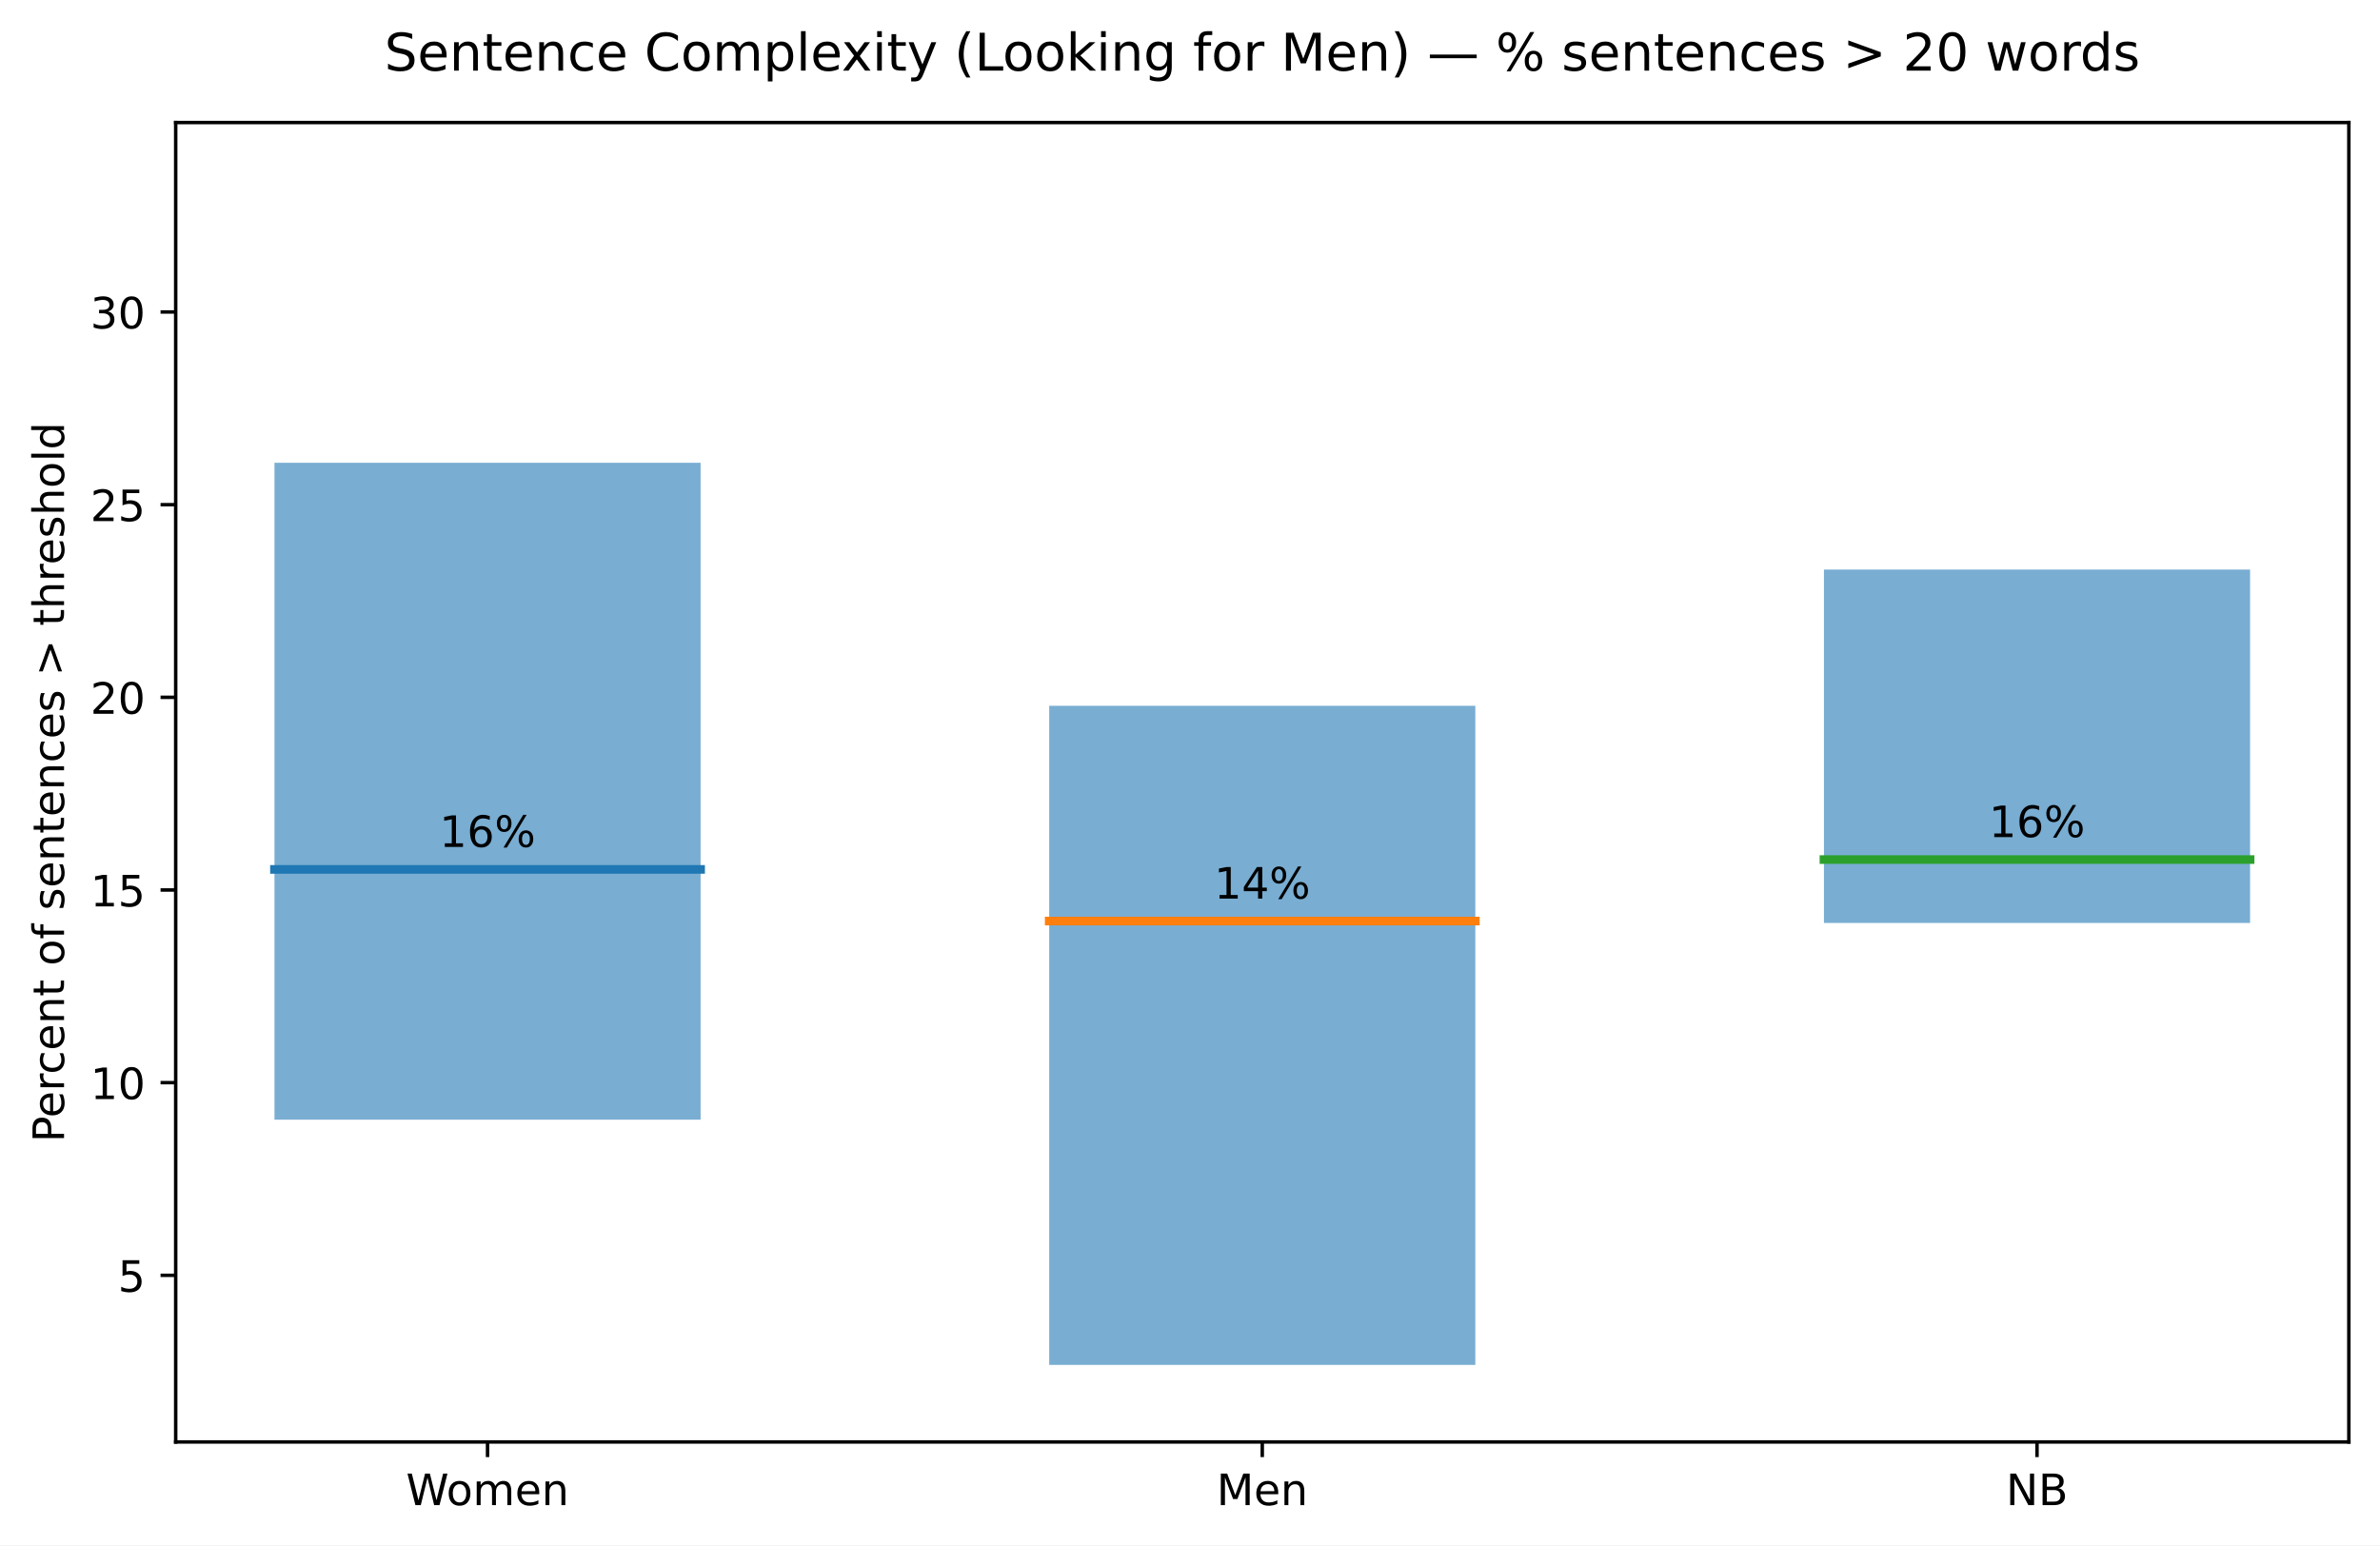
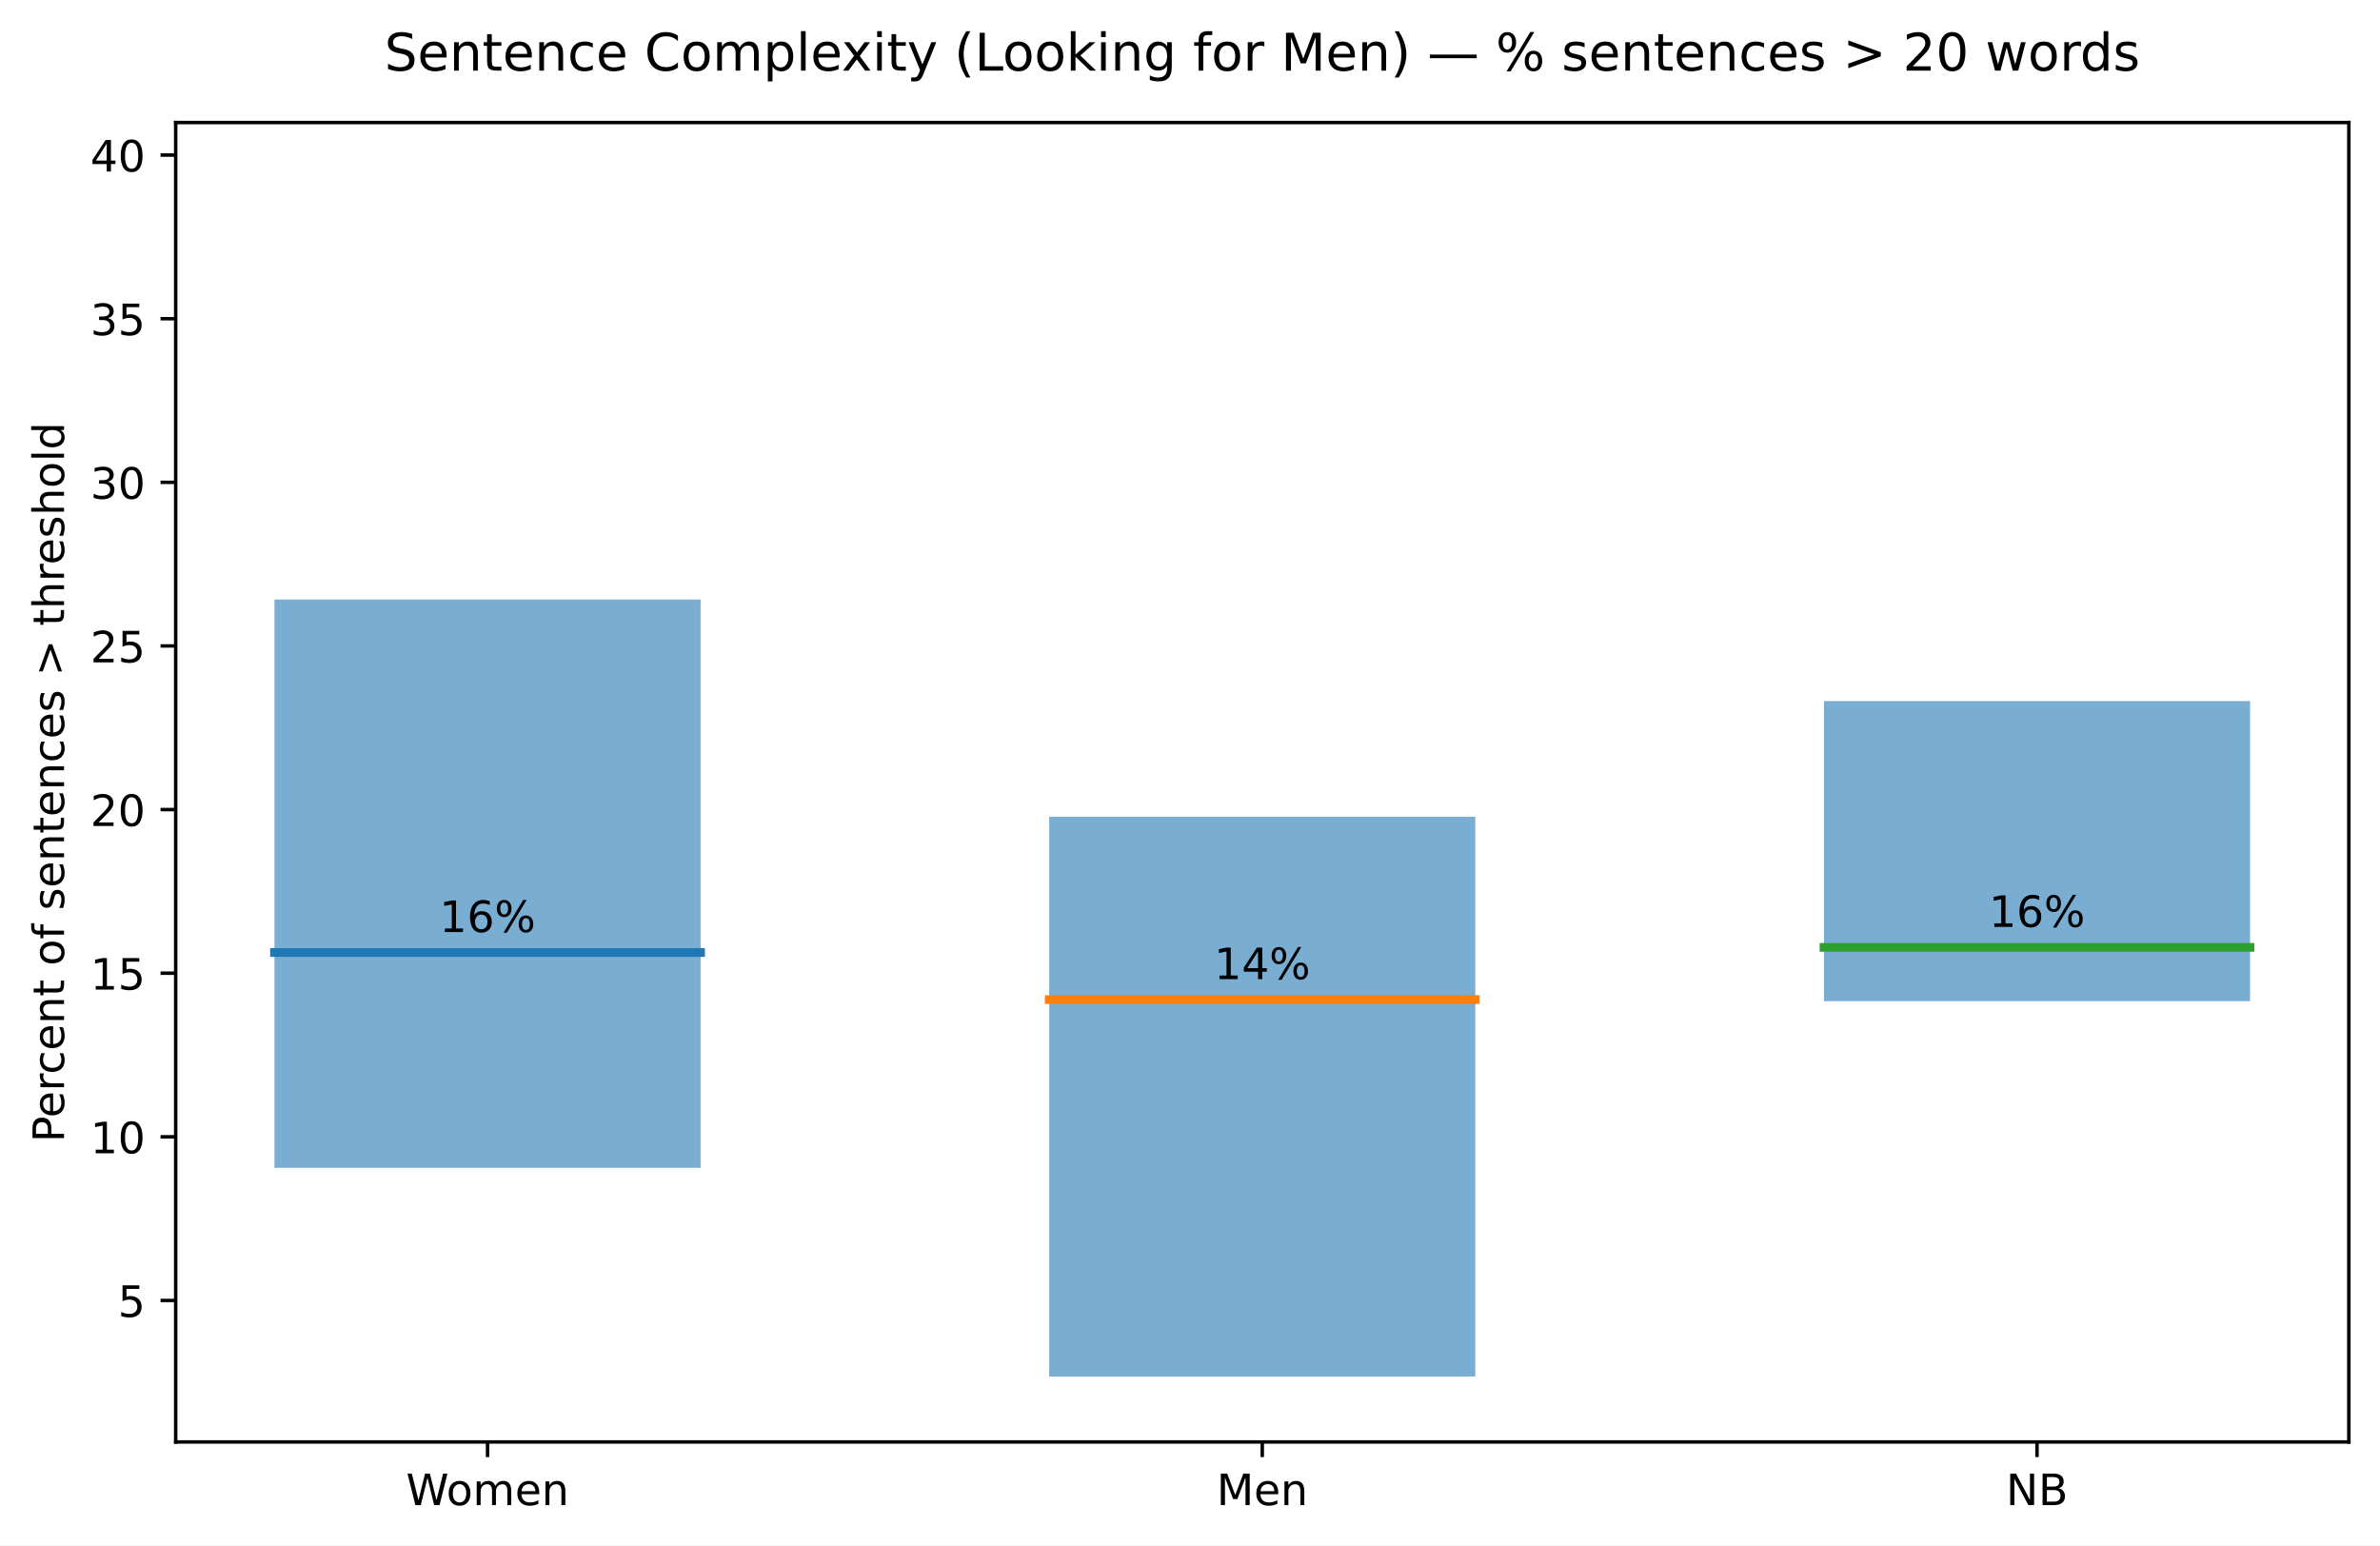
<svg xmlns="http://www.w3.org/2000/svg" xmlns:xlink="http://www.w3.org/1999/xlink" width="550.003pt" height="357.116pt" viewBox="0 0 550.003 357.116" version="1.1">
  <defs>
    <style type="text/css">*{stroke-linejoin: round; stroke-linecap: butt}</style>
  </defs>
  <g id="figure_1">
    <g id="patch_1">
      <path d="M 0 357.116  L 550.003 357.116  L 550.003 0  L 0 0  z " style="fill: #ffffff" />
    </g>
    <g id="axes_1">
      <g id="patch_2">
        <path d="M 40.603 333.238  L 542.803 333.238  L 542.803 28.318  L 40.603 28.318  z " style="fill: #ffffff" />
      </g>
      <g id="patch_3">
-         <path d="M 63.43 258.756  L 161.901 258.756  L 161.901 106.948  L 63.43 106.948  z " clip-path="url(#pd858575851)" style="fill: #1f77b4; opacity: 0.6" />
+         <path d="M 63.43 269.887  L 161.901 269.887  L 161.901 138.543  L 63.43 138.543  z " clip-path="url(#p677e2ce27d)" style="fill: #1f77b4; opacity: 0.6" />
      </g>
      <g id="patch_4">
-         <path d="M 242.468 315.428  L 340.938 315.428  L 340.938 163.11  L 242.468 163.11  z " clip-path="url(#pd858575851)" style="fill: #1f77b4; opacity: 0.6" />
+         <path d="M 242.468 318.113  L 340.938 318.113  L 340.938 188.756  L 242.468 188.756  z " clip-path="url(#p677e2ce27d)" style="fill: #1f77b4; opacity: 0.6" />
      </g>
      <g id="patch_5">
-         <path d="M 421.505 213.294  L 519.976 213.294  L 519.976 131.629  L 421.505 131.629  z " clip-path="url(#pd858575851)" style="fill: #1f77b4; opacity: 0.6" />
+         <path d="M 421.505 231.375  L 519.976 231.375  L 519.976 162.021  L 421.505 162.021  z " clip-path="url(#p677e2ce27d)" style="fill: #1f77b4; opacity: 0.6" />
      </g>
      <g id="matplotlib.axis_1">
        <g id="xtick_1">
          <g id="line2d_1">
            <defs>
-               <path id="mea1f7daa6a" d="M 0 0  L 0 3.5  " style="stroke: #000000; stroke-width: 0.8" />
+               <path id="m01db088c21" d="M 0 0  L 0 3.5  " style="stroke: #000000; stroke-width: 0.8" />
            </defs>
            <g>
-               <use xlink:href="#mea1f7daa6a" x="112.666" y="333.238" style="stroke: #000000; stroke-width: 0.8" />
+               <use xlink:href="#m01db088c21" x="112.666" y="333.238" style="stroke: #000000; stroke-width: 0.8" />
            </g>
          </g>
          <g id="text_1">
            <g transform="translate(93.84069 347.8366) scale(0.1 -0.1)">
              <defs>
                <path id="DejaVuSans-57" d="M 213 4666  L 850 4666  L 1831 722  L 2809 4666  L 3519 4666  L 4500 722  L 5478 4666  L 6119 4666  L 4947 0  L 4153 0  L 3169 4050  L 2175 0  L 1381 0  L 213 4666  z " transform="scale(0.015625)" />
                <path id="DejaVuSans-6f" d="M 1959 3097  Q 1497 3097 1228 2736  Q 959 2375 959 1747  Q 959 1119 1226 758  Q 1494 397 1959 397  Q 2419 397 2687 759  Q 2956 1122 2956 1747  Q 2956 2369 2687 2733  Q 2419 3097 1959 3097  z M 1959 3584  Q 2709 3584 3137 3096  Q 3566 2609 3566 1747  Q 3566 888 3137 398  Q 2709 -91 1959 -91  Q 1206 -91 779 398  Q 353 888 353 1747  Q 353 2609 779 3096  Q 1206 3584 1959 3584  z " transform="scale(0.015625)" />
                <path id="DejaVuSans-6d" d="M 3328 2828  Q 3544 3216 3844 3400  Q 4144 3584 4550 3584  Q 5097 3584 5394 3201  Q 5691 2819 5691 2113  L 5691 0  L 5113 0  L 5113 2094  Q 5113 2597 4934 2840  Q 4756 3084 4391 3084  Q 3944 3084 3684 2787  Q 3425 2491 3425 1978  L 3425 0  L 2847 0  L 2847 2094  Q 2847 2600 2669 2842  Q 2491 3084 2119 3084  Q 1678 3084 1418 2786  Q 1159 2488 1159 1978  L 1159 0  L 581 0  L 581 3500  L 1159 3500  L 1159 2956  Q 1356 3278 1631 3431  Q 1906 3584 2284 3584  Q 2666 3584 2933 3390  Q 3200 3197 3328 2828  z " transform="scale(0.015625)" />
                <path id="DejaVuSans-65" d="M 3597 1894  L 3597 1613  L 953 1613  Q 991 1019 1311 708  Q 1631 397 2203 397  Q 2534 397 2845 478  Q 3156 559 3463 722  L 3463 178  Q 3153 47 2828 -22  Q 2503 -91 2169 -91  Q 1331 -91 842 396  Q 353 884 353 1716  Q 353 2575 817 3079  Q 1281 3584 2069 3584  Q 2775 3584 3186 3129  Q 3597 2675 3597 1894  z M 3022 2063  Q 3016 2534 2758 2815  Q 2500 3097 2075 3097  Q 1594 3097 1305 2825  Q 1016 2553 972 2059  L 3022 2063  z " transform="scale(0.015625)" />
                <path id="DejaVuSans-6e" d="M 3513 2113  L 3513 0  L 2938 0  L 2938 2094  Q 2938 2591 2744 2837  Q 2550 3084 2163 3084  Q 1697 3084 1428 2787  Q 1159 2491 1159 1978  L 1159 0  L 581 0  L 581 3500  L 1159 3500  L 1159 2956  Q 1366 3272 1645 3428  Q 1925 3584 2291 3584  Q 2894 3584 3203 3211  Q 3513 2838 3513 2113  z " transform="scale(0.015625)" />
              </defs>
              <use xlink:href="#DejaVuSans-57" />
              <use xlink:href="#DejaVuSans-6f" transform="translate(93.00195 0)" />
              <use xlink:href="#DejaVuSans-6d" transform="translate(154.1836 0)" />
              <use xlink:href="#DejaVuSans-65" transform="translate(251.5957 0)" />
              <use xlink:href="#DejaVuSans-6e" transform="translate(313.1191 0)" />
            </g>
          </g>
        </g>
        <g id="xtick_2">
          <g id="line2d_2">
            <g>
-               <use xlink:href="#mea1f7daa6a" x="291.703" y="333.238" style="stroke: #000000; stroke-width: 0.8" />
+               <use xlink:href="#m01db088c21" x="291.703" y="333.238" style="stroke: #000000; stroke-width: 0.8" />
            </g>
          </g>
          <g id="text_2">
            <g transform="translate(281.1438 347.8366) scale(0.1 -0.1)">
              <defs>
                <path id="DejaVuSans-4d" d="M 628 4666  L 1569 4666  L 2759 1491  L 3956 4666  L 4897 4666  L 4897 0  L 4281 0  L 4281 4097  L 3078 897  L 2444 897  L 1241 4097  L 1241 0  L 628 0  L 628 4666  z " transform="scale(0.015625)" />
              </defs>
              <use xlink:href="#DejaVuSans-4d" />
              <use xlink:href="#DejaVuSans-65" transform="translate(86.2793 0)" />
              <use xlink:href="#DejaVuSans-6e" transform="translate(147.8027 0)" />
            </g>
          </g>
        </g>
        <g id="xtick_3">
          <g id="line2d_3">
            <g>
-               <use xlink:href="#mea1f7daa6a" x="470.741" y="333.238" style="stroke: #000000; stroke-width: 0.8" />
+               <use xlink:href="#m01db088c21" x="470.741" y="333.238" style="stroke: #000000; stroke-width: 0.8" />
            </g>
          </g>
          <g id="text_3">
            <g transform="translate(463.5695 347.8366) scale(0.1 -0.1)">
              <defs>
                <path id="DejaVuSans-4e" d="M 628 4666  L 1478 4666  L 3547 763  L 3547 4666  L 4159 4666  L 4159 0  L 3309 0  L 1241 3903  L 1241 0  L 628 0  L 628 4666  z " transform="scale(0.015625)" />
                <path id="DejaVuSans-42" d="M 1259 2228  L 1259 519  L 2272 519  Q 2781 519 3026 730  Q 3272 941 3272 1375  Q 3272 1813 3026 2020  Q 2781 2228 2272 2228  L 1259 2228  z M 1259 4147  L 1259 2741  L 2194 2741  Q 2656 2741 2882 2914  Q 3109 3088 3109 3444  Q 3109 3797 2882 3972  Q 2656 4147 2194 4147  L 1259 4147  z M 628 4666  L 2241 4666  Q 2963 4666 3353 4366  Q 3744 4066 3744 3513  Q 3744 3084 3544 2831  Q 3344 2578 2956 2516  Q 3422 2416 3680 2098  Q 3938 1781 3938 1306  Q 3938 681 3513 340  Q 3088 0 2303 0  L 628 0  L 628 4666  z " transform="scale(0.015625)" />
              </defs>
              <use xlink:href="#DejaVuSans-4e" />
              <use xlink:href="#DejaVuSans-42" transform="translate(74.80469 0)" />
            </g>
          </g>
        </g>
      </g>
      <g id="matplotlib.axis_2">
        <g id="ytick_1">
          <g id="line2d_4">
            <defs>
-               <path id="mc35e16323c" d="M 0 0  L -3.5 0  " style="stroke: #000000; stroke-width: 0.8" />
+               <path id="m9393eff306" d="M 0 0  L -3.5 0  " style="stroke: #000000; stroke-width: 0.8" />
            </defs>
            <g>
-               <use xlink:href="#mc35e16323c" x="40.603" y="294.729" style="stroke: #000000; stroke-width: 0.8" />
+               <use xlink:href="#m9393eff306" x="40.603" y="300.534" style="stroke: #000000; stroke-width: 0.8" />
            </g>
          </g>
          <g id="text_4">
-             <g transform="translate(27.24063 298.528) scale(0.1 -0.1)">
+             <g transform="translate(27.24063 304.3331) scale(0.1 -0.1)">
              <defs>
                <path id="DejaVuSans-35" d="M 691 4666  L 3169 4666  L 3169 4134  L 1269 4134  L 1269 2991  Q 1406 3038 1543 3061  Q 1681 3084 1819 3084  Q 2600 3084 3056 2656  Q 3513 2228 3513 1497  Q 3513 744 3044 326  Q 2575 -91 1722 -91  Q 1428 -91 1123 -41  Q 819 9 494 109  L 494 744  Q 775 591 1075 516  Q 1375 441 1709 441  Q 2250 441 2565 725  Q 2881 1009 2881 1497  Q 2881 1984 2565 2268  Q 2250 2553 1709 2553  Q 1456 2553 1204 2497  Q 953 2441 691 2322  L 691 4666  z " transform="scale(0.015625)" />
              </defs>
              <use xlink:href="#DejaVuSans-35" />
            </g>
          </g>
        </g>
        <g id="ytick_2">
          <g id="line2d_5">
            <g>
-               <use xlink:href="#mc35e16323c" x="40.603" y="250.203" style="stroke: #000000; stroke-width: 0.8" />
+               <use xlink:href="#m9393eff306" x="40.603" y="262.72" style="stroke: #000000; stroke-width: 0.8" />
            </g>
          </g>
          <g id="text_5">
-             <g transform="translate(20.87813 254.0026) scale(0.1 -0.1)">
+             <g transform="translate(20.87813 266.5197) scale(0.1 -0.1)">
              <defs>
                <path id="DejaVuSans-31" d="M 794 531  L 1825 531  L 1825 4091  L 703 3866  L 703 4441  L 1819 4666  L 2450 4666  L 2450 531  L 3481 531  L 3481 0  L 794 0  L 794 531  z " transform="scale(0.015625)" />
                <path id="DejaVuSans-30" d="M 2034 4250  Q 1547 4250 1301 3770  Q 1056 3291 1056 2328  Q 1056 1369 1301 889  Q 1547 409 2034 409  Q 2525 409 2770 889  Q 3016 1369 3016 2328  Q 3016 3291 2770 3770  Q 2525 4250 2034 4250  z M 2034 4750  Q 2819 4750 3233 4129  Q 3647 3509 3647 2328  Q 3647 1150 3233 529  Q 2819 -91 2034 -91  Q 1250 -91 836 529  Q 422 1150 422 2328  Q 422 3509 836 4129  Q 1250 4750 2034 4750  z " transform="scale(0.015625)" />
              </defs>
              <use xlink:href="#DejaVuSans-31" />
              <use xlink:href="#DejaVuSans-30" transform="translate(63.62305 0)" />
            </g>
          </g>
        </g>
        <g id="ytick_3">
          <g id="line2d_6">
            <g>
-               <use xlink:href="#mc35e16323c" x="40.603" y="205.678" style="stroke: #000000; stroke-width: 0.8" />
+               <use xlink:href="#m9393eff306" x="40.603" y="224.907" style="stroke: #000000; stroke-width: 0.8" />
            </g>
          </g>
          <g id="text_6">
-             <g transform="translate(20.87813 209.4771) scale(0.1 -0.1)">
+             <g transform="translate(20.87813 228.7062) scale(0.1 -0.1)">
              <use xlink:href="#DejaVuSans-31" />
              <use xlink:href="#DejaVuSans-35" transform="translate(63.62305 0)" />
            </g>
          </g>
        </g>
        <g id="ytick_4">
          <g id="line2d_7">
            <g>
-               <use xlink:href="#mc35e16323c" x="40.603" y="161.152" style="stroke: #000000; stroke-width: 0.8" />
+               <use xlink:href="#m9393eff306" x="40.603" y="187.094" style="stroke: #000000; stroke-width: 0.8" />
            </g>
          </g>
          <g id="text_7">
-             <g transform="translate(20.87813 164.9516) scale(0.1 -0.1)">
+             <g transform="translate(20.87813 190.8928) scale(0.1 -0.1)">
              <defs>
                <path id="DejaVuSans-32" d="M 1228 531  L 3431 531  L 3431 0  L 469 0  L 469 531  Q 828 903 1448 1529  Q 2069 2156 2228 2338  Q 2531 2678 2651 2914  Q 2772 3150 2772 3378  Q 2772 3750 2511 3984  Q 2250 4219 1831 4219  Q 1534 4219 1204 4116  Q 875 4013 500 3803  L 500 4441  Q 881 4594 1212 4672  Q 1544 4750 1819 4750  Q 2544 4750 2975 4387  Q 3406 4025 3406 3419  Q 3406 3131 3298 2873  Q 3191 2616 2906 2266  Q 2828 2175 2409 1742  Q 1991 1309 1228 531  z " transform="scale(0.015625)" />
              </defs>
              <use xlink:href="#DejaVuSans-32" />
              <use xlink:href="#DejaVuSans-30" transform="translate(63.62305 0)" />
            </g>
          </g>
        </g>
        <g id="ytick_5">
          <g id="line2d_8">
            <g>
-               <use xlink:href="#mc35e16323c" x="40.603" y="116.627" style="stroke: #000000; stroke-width: 0.8" />
+               <use xlink:href="#m9393eff306" x="40.603" y="149.28" style="stroke: #000000; stroke-width: 0.8" />
            </g>
          </g>
          <g id="text_8">
-             <g transform="translate(20.87813 120.4262) scale(0.1 -0.1)">
+             <g transform="translate(20.87813 153.0793) scale(0.1 -0.1)">
              <use xlink:href="#DejaVuSans-32" />
              <use xlink:href="#DejaVuSans-35" transform="translate(63.62305 0)" />
            </g>
          </g>
        </g>
        <g id="ytick_6">
          <g id="line2d_9">
            <g>
-               <use xlink:href="#mc35e16323c" x="40.603" y="72.101" style="stroke: #000000; stroke-width: 0.8" />
+               <use xlink:href="#m9393eff306" x="40.603" y="111.467" style="stroke: #000000; stroke-width: 0.8" />
            </g>
          </g>
          <g id="text_9">
-             <g transform="translate(20.87813 75.90072) scale(0.1 -0.1)">
+             <g transform="translate(20.87813 115.2658) scale(0.1 -0.1)">
              <defs>
                <path id="DejaVuSans-33" d="M 2597 2516  Q 3050 2419 3304 2112  Q 3559 1806 3559 1356  Q 3559 666 3084 287  Q 2609 -91 1734 -91  Q 1441 -91 1130 -33  Q 819 25 488 141  L 488 750  Q 750 597 1062 519  Q 1375 441 1716 441  Q 2309 441 2620 675  Q 2931 909 2931 1356  Q 2931 1769 2642 2001  Q 2353 2234 1838 2234  L 1294 2234  L 1294 2753  L 1863 2753  Q 2328 2753 2575 2939  Q 2822 3125 2822 3475  Q 2822 3834 2567 4026  Q 2313 4219 1838 4219  Q 1578 4219 1281 4162  Q 984 4106 628 3988  L 628 4550  Q 988 4650 1302 4700  Q 1616 4750 1894 4750  Q 2613 4750 3031 4423  Q 3450 4097 3450 3541  Q 3450 3153 3228 2886  Q 3006 2619 2597 2516  z " transform="scale(0.015625)" />
              </defs>
              <use xlink:href="#DejaVuSans-33" />
              <use xlink:href="#DejaVuSans-30" transform="translate(63.62305 0)" />
            </g>
          </g>
        </g>
-         <g id="text_10">
+         <g id="ytick_7">
+           <g id="line2d_10">
+             <g>
+               <use xlink:href="#m9393eff306" x="40.603" y="73.653" style="stroke: #000000; stroke-width: 0.8" />
+             </g>
+           </g>
+           <g id="text_10">
+             <g transform="translate(20.87813 77.45239) scale(0.1 -0.1)">
+               <use xlink:href="#DejaVuSans-33" />
+               <use xlink:href="#DejaVuSans-35" transform="translate(63.62305 0)" />
+             </g>
+           </g>
+         </g>
+         <g id="ytick_8">
+           <g id="line2d_11">
+             <g>
+               <use xlink:href="#m9393eff306" x="40.603" y="35.84" style="stroke: #000000; stroke-width: 0.8" />
+             </g>
+           </g>
+           <g id="text_11">
+             <g transform="translate(20.87813 39.63893) scale(0.1 -0.1)">
+               <defs>
+                 <path id="DejaVuSans-34" d="M 2419 4116  L 825 1625  L 2419 1625  L 2419 4116  z M 2253 4666  L 3047 4666  L 3047 1625  L 3713 1625  L 3713 1100  L 3047 1100  L 3047 0  L 2419 0  L 2419 1100  L 313 1100  L 313 1709  L 2253 4666  z " transform="scale(0.015625)" />
+               </defs>
+               <use xlink:href="#DejaVuSans-34" />
+               <use xlink:href="#DejaVuSans-30" transform="translate(63.62305 0)" />
+             </g>
+           </g>
+         </g>
+         <g id="text_12">
          <g transform="translate(14.79844 263.982) rotate(-90) scale(0.1 -0.1)">
            <defs>
              <path id="DejaVuSans-50" d="M 1259 4147  L 1259 2394  L 2053 2394  Q 2494 2394 2734 2622  Q 2975 2850 2975 3272  Q 2975 3691 2734 3919  Q 2494 4147 2053 4147  L 1259 4147  z M 628 4666  L 2053 4666  Q 2838 4666 3239 4311  Q 3641 3956 3641 3272  Q 3641 2581 3239 2228  Q 2838 1875 2053 1875  L 1259 1875  L 1259 0  L 628 0  L 628 4666  z " transform="scale(0.015625)" />
              <path id="DejaVuSans-72" d="M 2631 2963  Q 2534 3019 2420 3045  Q 2306 3072 2169 3072  Q 1681 3072 1420 2755  Q 1159 2438 1159 1844  L 1159 0  L 581 0  L 581 3500  L 1159 3500  L 1159 2956  Q 1341 3275 1631 3429  Q 1922 3584 2338 3584  Q 2397 3584 2469 3576  Q 2541 3569 2628 3553  L 2631 2963  z " transform="scale(0.015625)" />
              <path id="DejaVuSans-63" d="M 3122 3366  L 3122 2828  Q 2878 2963 2633 3030  Q 2388 3097 2138 3097  Q 1578 3097 1268 2742  Q 959 2388 959 1747  Q 959 1106 1268 751  Q 1578 397 2138 397  Q 2388 397 2633 464  Q 2878 531 3122 666  L 3122 134  Q 2881 22 2623 -34  Q 2366 -91 2075 -91  Q 1284 -91 818 406  Q 353 903 353 1747  Q 353 2603 823 3093  Q 1294 3584 2113 3584  Q 2378 3584 2631 3529  Q 2884 3475 3122 3366  z " transform="scale(0.015625)" />
              <path id="DejaVuSans-74" d="M 1172 4494  L 1172 3500  L 2356 3500  L 2356 3053  L 1172 3053  L 1172 1153  Q 1172 725 1289 603  Q 1406 481 1766 481  L 2356 481  L 2356 0  L 1766 0  Q 1100 0 847 248  Q 594 497 594 1153  L 594 3053  L 172 3053  L 172 3500  L 594 3500  L 594 4494  L 1172 4494  z " transform="scale(0.015625)" />
              <path id="DejaVuSans-20" transform="scale(0.015625)" />
              <path id="DejaVuSans-66" d="M 2375 4863  L 2375 4384  L 1825 4384  Q 1516 4384 1395 4259  Q 1275 4134 1275 3809  L 1275 3500  L 2222 3500  L 2222 3053  L 1275 3053  L 1275 0  L 697 0  L 697 3053  L 147 3053  L 147 3500  L 697 3500  L 697 3744  Q 697 4328 969 4595  Q 1241 4863 1831 4863  L 2375 4863  z " transform="scale(0.015625)" />
              <path id="DejaVuSans-73" d="M 2834 3397  L 2834 2853  Q 2591 2978 2328 3040  Q 2066 3103 1784 3103  Q 1356 3103 1142 2972  Q 928 2841 928 2578  Q 928 2378 1081 2264  Q 1234 2150 1697 2047  L 1894 2003  Q 2506 1872 2764 1633  Q 3022 1394 3022 966  Q 3022 478 2636 193  Q 2250 -91 1575 -91  Q 1294 -91 989 -36  Q 684 19 347 128  L 347 722  Q 666 556 975 473  Q 1284 391 1588 391  Q 1994 391 2212 530  Q 2431 669 2431 922  Q 2431 1156 2273 1281  Q 2116 1406 1581 1522  L 1381 1569  Q 847 1681 609 1914  Q 372 2147 372 2553  Q 372 3047 722 3315  Q 1072 3584 1716 3584  Q 2034 3584 2315 3537  Q 2597 3491 2834 3397  z " transform="scale(0.015625)" />
              <path id="DejaVuSans-3e" d="M 678 3150  L 678 3719  L 4684 2266  L 4684 1747  L 678 294  L 678 863  L 3897 2003  L 678 3150  z " transform="scale(0.015625)" />
              <path id="DejaVuSans-68" d="M 3513 2113  L 3513 0  L 2938 0  L 2938 2094  Q 2938 2591 2744 2837  Q 2550 3084 2163 3084  Q 1697 3084 1428 2787  Q 1159 2491 1159 1978  L 1159 0  L 581 0  L 581 4863  L 1159 4863  L 1159 2956  Q 1366 3272 1645 3428  Q 1925 3584 2291 3584  Q 2894 3584 3203 3211  Q 3513 2838 3513 2113  z " transform="scale(0.015625)" />
              <path id="DejaVuSans-6c" d="M 603 4863  L 1178 4863  L 1178 0  L 603 0  L 603 4863  z " transform="scale(0.015625)" />
              <path id="DejaVuSans-64" d="M 2906 2969  L 2906 4863  L 3481 4863  L 3481 0  L 2906 0  L 2906 525  Q 2725 213 2448 61  Q 2172 -91 1784 -91  Q 1150 -91 751 415  Q 353 922 353 1747  Q 353 2572 751 3078  Q 1150 3584 1784 3584  Q 2172 3584 2448 3432  Q 2725 3281 2906 2969  z M 947 1747  Q 947 1113 1208 752  Q 1469 391 1925 391  Q 2381 391 2643 752  Q 2906 1113 2906 1747  Q 2906 2381 2643 2742  Q 2381 3103 1925 3103  Q 1469 3103 1208 2742  Q 947 2381 947 1747  z " transform="scale(0.015625)" />
            </defs>
            <use xlink:href="#DejaVuSans-50" />
            <use xlink:href="#DejaVuSans-65" transform="translate(56.67773 0)" />
            <use xlink:href="#DejaVuSans-72" transform="translate(118.2012 0)" />
            <use xlink:href="#DejaVuSans-63" transform="translate(157.0645 0)" />
            <use xlink:href="#DejaVuSans-65" transform="translate(212.0449 0)" />
            <use xlink:href="#DejaVuSans-6e" transform="translate(273.5684 0)" />
            <use xlink:href="#DejaVuSans-74" transform="translate(336.9473 0)" />
            <use xlink:href="#DejaVuSans-20" transform="translate(376.1562 0)" />
            <use xlink:href="#DejaVuSans-6f" transform="translate(407.9434 0)" />
            <use xlink:href="#DejaVuSans-66" transform="translate(469.125 0)" />
            <use xlink:href="#DejaVuSans-20" transform="translate(504.3301 0)" />
            <use xlink:href="#DejaVuSans-73" transform="translate(536.1172 0)" />
            <use xlink:href="#DejaVuSans-65" transform="translate(588.2168 0)" />
            <use xlink:href="#DejaVuSans-6e" transform="translate(649.7402 0)" />
            <use xlink:href="#DejaVuSans-74" transform="translate(713.1191 0)" />
            <use xlink:href="#DejaVuSans-65" transform="translate(752.3281 0)" />
            <use xlink:href="#DejaVuSans-6e" transform="translate(813.8516 0)" />
            <use xlink:href="#DejaVuSans-63" transform="translate(877.2305 0)" />
            <use xlink:href="#DejaVuSans-65" transform="translate(932.2109 0)" />
            <use xlink:href="#DejaVuSans-73" transform="translate(993.7344 0)" />
            <use xlink:href="#DejaVuSans-20" transform="translate(1045.834 0)" />
            <use xlink:href="#DejaVuSans-3e" transform="translate(1077.621 0)" />
            <use xlink:href="#DejaVuSans-20" transform="translate(1161.41 0)" />
            <use xlink:href="#DejaVuSans-74" transform="translate(1193.197 0)" />
            <use xlink:href="#DejaVuSans-68" transform="translate(1232.406 0)" />
            <use xlink:href="#DejaVuSans-72" transform="translate(1295.785 0)" />
            <use xlink:href="#DejaVuSans-65" transform="translate(1334.648 0)" />
            <use xlink:href="#DejaVuSans-73" transform="translate(1396.172 0)" />
            <use xlink:href="#DejaVuSans-68" transform="translate(1448.271 0)" />
            <use xlink:href="#DejaVuSans-6f" transform="translate(1511.65 0)" />
            <use xlink:href="#DejaVuSans-6c" transform="translate(1572.832 0)" />
            <use xlink:href="#DejaVuSans-64" transform="translate(1600.615 0)" />
          </g>
        </g>
      </g>
-       <g id="line2d_10">
-         <path d="M 63.43 200.923  L 161.901 200.923  " clip-path="url(#pd858575851)" style="fill: none; stroke: #1f77b4; stroke-width: 2; stroke-linecap: square" />
-       </g>
-       <g id="line2d_11">
-         <path d="M 242.468 212.859  L 340.938 212.859  " clip-path="url(#pd858575851)" style="fill: none; stroke: #ff7f0e; stroke-width: 2; stroke-linecap: square" />
-       </g>
      <g id="line2d_12">
-         <path d="M 421.505 198.648  L 519.976 198.648  " clip-path="url(#pd858575851)" style="fill: none; stroke: #2ca02c; stroke-width: 2; stroke-linecap: square" />
+         <path d="M 63.43 220.126  L 161.901 220.126  " clip-path="url(#p677e2ce27d)" style="fill: none; stroke: #1f77b4; stroke-width: 2; stroke-linecap: square" />
+       </g>
+       <g id="line2d_13">
+         <path d="M 242.468 231.006  L 340.938 231.006  " clip-path="url(#p677e2ce27d)" style="fill: none; stroke: #ff7f0e; stroke-width: 2; stroke-linecap: square" />
+       </g>
+       <g id="line2d_14">
+         <path d="M 421.505 218.936  L 519.976 218.936  " clip-path="url(#p677e2ce27d)" style="fill: none; stroke: #2ca02c; stroke-width: 2; stroke-linecap: square" />
      </g>
      <g id="patch_6">
        <path d="M 40.603 333.238  L 40.603 28.318  " style="fill: none; stroke: #000000; stroke-width: 0.8; stroke-linejoin: miter; stroke-linecap: square" />
      </g>
      <g id="patch_7">
        <path d="M 542.803 333.238  L 542.803 28.318  " style="fill: none; stroke: #000000; stroke-width: 0.8; stroke-linejoin: miter; stroke-linecap: square" />
      </g>
      <g id="patch_8">
        <path d="M 40.603 333.238  L 542.803 333.238  " style="fill: none; stroke: #000000; stroke-width: 0.8; stroke-linejoin: miter; stroke-linecap: square" />
      </g>
      <g id="patch_9">
        <path d="M 40.603 28.318  L 542.803 28.318  " style="fill: none; stroke: #000000; stroke-width: 0.8; stroke-linejoin: miter; stroke-linecap: square" />
      </g>
-       <g id="text_11">
-         <g transform="translate(101.5524 195.7263) scale(0.1 -0.1)">
+       <g id="text_13">
+         <g transform="translate(101.5524 215.3995) scale(0.1 -0.1)">
          <defs>
            <path id="DejaVuSans-36" d="M 2113 2584  Q 1688 2584 1439 2293  Q 1191 2003 1191 1497  Q 1191 994 1439 701  Q 1688 409 2113 409  Q 2538 409 2786 701  Q 3034 994 3034 1497  Q 3034 2003 2786 2293  Q 2538 2584 2113 2584  z M 3366 4563  L 3366 3988  Q 3128 4100 2886 4159  Q 2644 4219 2406 4219  Q 1781 4219 1451 3797  Q 1122 3375 1075 2522  Q 1259 2794 1537 2939  Q 1816 3084 2150 3084  Q 2853 3084 3261 2657  Q 3669 2231 3669 1497  Q 3669 778 3244 343  Q 2819 -91 2113 -91  Q 1303 -91 875 529  Q 447 1150 447 2328  Q 447 3434 972 4092  Q 1497 4750 2381 4750  Q 2619 4750 2861 4703  Q 3103 4656 3366 4563  z " transform="scale(0.015625)" />
            <path id="DejaVuSans-25" d="M 4653 2053  Q 4381 2053 4226 1822  Q 4072 1591 4072 1178  Q 4072 772 4226 539  Q 4381 306 4653 306  Q 4919 306 5073 539  Q 5228 772 5228 1178  Q 5228 1588 5073 1820  Q 4919 2053 4653 2053  z M 4653 2450  Q 5147 2450 5437 2106  Q 5728 1763 5728 1178  Q 5728 594 5436 251  Q 5144 -91 4653 -91  Q 4153 -91 3862 251  Q 3572 594 3572 1178  Q 3572 1766 3864 2108  Q 4156 2450 4653 2450  z M 1428 4353  Q 1159 4353 1004 4120  Q 850 3888 850 3481  Q 850 3069 1003 2837  Q 1156 2606 1428 2606  Q 1700 2606 1854 2837  Q 2009 3069 2009 3481  Q 2009 3884 1853 4118  Q 1697 4353 1428 4353  z M 4250 4750  L 4750 4750  L 1831 -91  L 1331 -91  L 4250 4750  z M 1428 4750  Q 1922 4750 2215 4408  Q 2509 4066 2509 3481  Q 2509 2891 2217 2550  Q 1925 2209 1428 2209  Q 931 2209 642 2551  Q 353 2894 353 3481  Q 353 4063 643 4406  Q 934 4750 1428 4750  z " transform="scale(0.015625)" />
          </defs>
          <use xlink:href="#DejaVuSans-31" />
          <use xlink:href="#DejaVuSans-36" transform="translate(63.62305 0)" />
          <use xlink:href="#DejaVuSans-25" transform="translate(127.2461 0)" />
        </g>
      </g>
-       <g id="text_12">
-         <g transform="translate(280.5898 207.6629) scale(0.1 -0.1)">
-           <defs>
-             <path id="DejaVuSans-34" d="M 2419 4116  L 825 1625  L 2419 1625  L 2419 4116  z M 2253 4666  L 3047 4666  L 3047 1625  L 3713 1625  L 3713 1100  L 3047 1100  L 3047 0  L 2419 0  L 2419 1100  L 313 1100  L 313 1709  L 2253 4666  z " transform="scale(0.015625)" />
-           </defs>
+       <g id="text_14">
+         <g transform="translate(280.5898 226.2793) scale(0.1 -0.1)">
          <use xlink:href="#DejaVuSans-31" />
          <use xlink:href="#DejaVuSans-34" transform="translate(63.62305 0)" />
          <use xlink:href="#DejaVuSans-25" transform="translate(127.2461 0)" />
        </g>
      </g>
-       <g id="text_13">
-         <g transform="translate(459.6273 193.4511) scale(0.1 -0.1)">
+       <g id="text_15">
+         <g transform="translate(459.6273 214.2098) scale(0.1 -0.1)">
          <use xlink:href="#DejaVuSans-31" />
          <use xlink:href="#DejaVuSans-36" transform="translate(63.62305 0)" />
          <use xlink:href="#DejaVuSans-25" transform="translate(127.2461 0)" />
        </g>
      </g>
-       <g id="text_14">
+       <g id="text_16">
        <g transform="translate(88.84594 16.31812) scale(0.12 -0.12)">
          <defs>
            <path id="DejaVuSans-53" d="M 3425 4513  L 3425 3897  Q 3066 4069 2747 4153  Q 2428 4238 2131 4238  Q 1616 4238 1336 4038  Q 1056 3838 1056 3469  Q 1056 3159 1242 3001  Q 1428 2844 1947 2747  L 2328 2669  Q 3034 2534 3370 2195  Q 3706 1856 3706 1288  Q 3706 609 3251 259  Q 2797 -91 1919 -91  Q 1588 -91 1214 -16  Q 841 59 441 206  L 441 856  Q 825 641 1194 531  Q 1563 422 1919 422  Q 2459 422 2753 634  Q 3047 847 3047 1241  Q 3047 1584 2836 1778  Q 2625 1972 2144 2069  L 1759 2144  Q 1053 2284 737 2584  Q 422 2884 422 3419  Q 422 4038 858 4394  Q 1294 4750 2059 4750  Q 2388 4750 2728 4690  Q 3069 4631 3425 4513  z " transform="scale(0.015625)" />
            <path id="DejaVuSans-43" d="M 4122 4306  L 4122 3641  Q 3803 3938 3442 4084  Q 3081 4231 2675 4231  Q 1875 4231 1450 3742  Q 1025 3253 1025 2328  Q 1025 1406 1450 917  Q 1875 428 2675 428  Q 3081 428 3442 575  Q 3803 722 4122 1019  L 4122 359  Q 3791 134 3420 21  Q 3050 -91 2638 -91  Q 1578 -91 968 557  Q 359 1206 359 2328  Q 359 3453 968 4101  Q 1578 4750 2638 4750  Q 3056 4750 3426 4639  Q 3797 4528 4122 4306  z " transform="scale(0.015625)" />
            <path id="DejaVuSans-70" d="M 1159 525  L 1159 -1331  L 581 -1331  L 581 3500  L 1159 3500  L 1159 2969  Q 1341 3281 1617 3432  Q 1894 3584 2278 3584  Q 2916 3584 3314 3078  Q 3713 2572 3713 1747  Q 3713 922 3314 415  Q 2916 -91 2278 -91  Q 1894 -91 1617 61  Q 1341 213 1159 525  z M 3116 1747  Q 3116 2381 2855 2742  Q 2594 3103 2138 3103  Q 1681 3103 1420 2742  Q 1159 2381 1159 1747  Q 1159 1113 1420 752  Q 1681 391 2138 391  Q 2594 391 2855 752  Q 3116 1113 3116 1747  z " transform="scale(0.015625)" />
            <path id="DejaVuSans-78" d="M 3513 3500  L 2247 1797  L 3578 0  L 2900 0  L 1881 1375  L 863 0  L 184 0  L 1544 1831  L 300 3500  L 978 3500  L 1906 2253  L 2834 3500  L 3513 3500  z " transform="scale(0.015625)" />
            <path id="DejaVuSans-69" d="M 603 3500  L 1178 3500  L 1178 0  L 603 0  L 603 3500  z M 603 4863  L 1178 4863  L 1178 4134  L 603 4134  L 603 4863  z " transform="scale(0.015625)" />
            <path id="DejaVuSans-79" d="M 2059 -325  Q 1816 -950 1584 -1140  Q 1353 -1331 966 -1331  L 506 -1331  L 506 -850  L 844 -850  Q 1081 -850 1212 -737  Q 1344 -625 1503 -206  L 1606 56  L 191 3500  L 800 3500  L 1894 763  L 2988 3500  L 3597 3500  L 2059 -325  z " transform="scale(0.015625)" />
            <path id="DejaVuSans-28" d="M 1984 4856  Q 1566 4138 1362 3434  Q 1159 2731 1159 2009  Q 1159 1288 1364 580  Q 1569 -128 1984 -844  L 1484 -844  Q 1016 -109 783 600  Q 550 1309 550 2009  Q 550 2706 781 3412  Q 1013 4119 1484 4856  L 1984 4856  z " transform="scale(0.015625)" />
            <path id="DejaVuSans-4c" d="M 628 4666  L 1259 4666  L 1259 531  L 3531 531  L 3531 0  L 628 0  L 628 4666  z " transform="scale(0.015625)" />
            <path id="DejaVuSans-6b" d="M 581 4863  L 1159 4863  L 1159 1991  L 2875 3500  L 3609 3500  L 1753 1863  L 3688 0  L 2938 0  L 1159 1709  L 1159 0  L 581 0  L 581 4863  z " transform="scale(0.015625)" />
            <path id="DejaVuSans-67" d="M 2906 1791  Q 2906 2416 2648 2759  Q 2391 3103 1925 3103  Q 1463 3103 1205 2759  Q 947 2416 947 1791  Q 947 1169 1205 825  Q 1463 481 1925 481  Q 2391 481 2648 825  Q 2906 1169 2906 1791  z M 3481 434  Q 3481 -459 3084 -895  Q 2688 -1331 1869 -1331  Q 1566 -1331 1297 -1286  Q 1028 -1241 775 -1147  L 775 -588  Q 1028 -725 1275 -790  Q 1522 -856 1778 -856  Q 2344 -856 2625 -561  Q 2906 -266 2906 331  L 2906 616  Q 2728 306 2450 153  Q 2172 0 1784 0  Q 1141 0 747 490  Q 353 981 353 1791  Q 353 2603 747 3093  Q 1141 3584 1784 3584  Q 2172 3584 2450 3431  Q 2728 3278 2906 2969  L 2906 3500  L 3481 3500  L 3481 434  z " transform="scale(0.015625)" />
            <path id="DejaVuSans-29" d="M 513 4856  L 1013 4856  Q 1481 4119 1714 3412  Q 1947 2706 1947 2009  Q 1947 1309 1714 600  Q 1481 -109 1013 -844  L 513 -844  Q 928 -128 1133 580  Q 1338 1288 1338 2009  Q 1338 2731 1133 3434  Q 928 4138 513 4856  z " transform="scale(0.015625)" />
            <path id="DejaVuSans-2014" d="M 313 1978  L 6088 1978  L 6088 1528  L 313 1528  L 313 1978  z " transform="scale(0.015625)" />
            <path id="DejaVuSans-77" d="M 269 3500  L 844 3500  L 1563 769  L 2278 3500  L 2956 3500  L 3675 769  L 4391 3500  L 4966 3500  L 4050 0  L 3372 0  L 2619 2869  L 1863 0  L 1184 0  L 269 3500  z " transform="scale(0.015625)" />
          </defs>
          <use xlink:href="#DejaVuSans-53" />
          <use xlink:href="#DejaVuSans-65" transform="translate(63.47656 0)" />
          <use xlink:href="#DejaVuSans-6e" transform="translate(125 0)" />
          <use xlink:href="#DejaVuSans-74" transform="translate(188.3789 0)" />
          <use xlink:href="#DejaVuSans-65" transform="translate(227.5879 0)" />
          <use xlink:href="#DejaVuSans-6e" transform="translate(289.1113 0)" />
          <use xlink:href="#DejaVuSans-63" transform="translate(352.4902 0)" />
          <use xlink:href="#DejaVuSans-65" transform="translate(407.4707 0)" />
          <use xlink:href="#DejaVuSans-20" transform="translate(468.9941 0)" />
          <use xlink:href="#DejaVuSans-43" transform="translate(500.7812 0)" />
          <use xlink:href="#DejaVuSans-6f" transform="translate(570.6055 0)" />
          <use xlink:href="#DejaVuSans-6d" transform="translate(631.7871 0)" />
          <use xlink:href="#DejaVuSans-70" transform="translate(729.1992 0)" />
          <use xlink:href="#DejaVuSans-6c" transform="translate(792.6758 0)" />
          <use xlink:href="#DejaVuSans-65" transform="translate(820.459 0)" />
          <use xlink:href="#DejaVuSans-78" transform="translate(880.2324 0)" />
          <use xlink:href="#DejaVuSans-69" transform="translate(939.4121 0)" />
          <use xlink:href="#DejaVuSans-74" transform="translate(967.1953 0)" />
          <use xlink:href="#DejaVuSans-79" transform="translate(1006.404 0)" />
          <use xlink:href="#DejaVuSans-20" transform="translate(1065.584 0)" />
          <use xlink:href="#DejaVuSans-28" transform="translate(1097.371 0)" />
          <use xlink:href="#DejaVuSans-4c" transform="translate(1136.385 0)" />
          <use xlink:href="#DejaVuSans-6f" transform="translate(1190.348 0)" />
          <use xlink:href="#DejaVuSans-6f" transform="translate(1251.529 0)" />
          <use xlink:href="#DejaVuSans-6b" transform="translate(1312.711 0)" />
          <use xlink:href="#DejaVuSans-69" transform="translate(1370.621 0)" />
          <use xlink:href="#DejaVuSans-6e" transform="translate(1398.404 0)" />
          <use xlink:href="#DejaVuSans-67" transform="translate(1461.783 0)" />
          <use xlink:href="#DejaVuSans-20" transform="translate(1525.26 0)" />
          <use xlink:href="#DejaVuSans-66" transform="translate(1557.047 0)" />
          <use xlink:href="#DejaVuSans-6f" transform="translate(1592.252 0)" />
          <use xlink:href="#DejaVuSans-72" transform="translate(1653.434 0)" />
          <use xlink:href="#DejaVuSans-20" transform="translate(1694.547 0)" />
          <use xlink:href="#DejaVuSans-4d" transform="translate(1726.334 0)" />
          <use xlink:href="#DejaVuSans-65" transform="translate(1812.613 0)" />
          <use xlink:href="#DejaVuSans-6e" transform="translate(1874.137 0)" />
          <use xlink:href="#DejaVuSans-29" transform="translate(1937.516 0)" />
          <use xlink:href="#DejaVuSans-20" transform="translate(1976.529 0)" />
          <use xlink:href="#DejaVuSans-2014" transform="translate(2008.316 0)" />
          <use xlink:href="#DejaVuSans-20" transform="translate(2108.316 0)" />
          <use xlink:href="#DejaVuSans-25" transform="translate(2140.104 0)" />
          <use xlink:href="#DejaVuSans-20" transform="translate(2235.123 0)" />
          <use xlink:href="#DejaVuSans-73" transform="translate(2266.91 0)" />
          <use xlink:href="#DejaVuSans-65" transform="translate(2319.01 0)" />
          <use xlink:href="#DejaVuSans-6e" transform="translate(2380.533 0)" />
          <use xlink:href="#DejaVuSans-74" transform="translate(2443.912 0)" />
          <use xlink:href="#DejaVuSans-65" transform="translate(2483.121 0)" />
          <use xlink:href="#DejaVuSans-6e" transform="translate(2544.645 0)" />
          <use xlink:href="#DejaVuSans-63" transform="translate(2608.023 0)" />
          <use xlink:href="#DejaVuSans-65" transform="translate(2663.004 0)" />
          <use xlink:href="#DejaVuSans-73" transform="translate(2724.527 0)" />
          <use xlink:href="#DejaVuSans-20" transform="translate(2776.627 0)" />
          <use xlink:href="#DejaVuSans-3e" transform="translate(2808.414 0)" />
          <use xlink:href="#DejaVuSans-20" transform="translate(2892.203 0)" />
          <use xlink:href="#DejaVuSans-32" transform="translate(2923.99 0)" />
          <use xlink:href="#DejaVuSans-30" transform="translate(2987.613 0)" />
          <use xlink:href="#DejaVuSans-20" transform="translate(3051.236 0)" />
          <use xlink:href="#DejaVuSans-77" transform="translate(3083.023 0)" />
          <use xlink:href="#DejaVuSans-6f" transform="translate(3164.811 0)" />
          <use xlink:href="#DejaVuSans-72" transform="translate(3225.992 0)" />
          <use xlink:href="#DejaVuSans-64" transform="translate(3265.355 0)" />
          <use xlink:href="#DejaVuSans-73" transform="translate(3328.832 0)" />
        </g>
      </g>
    </g>
  </g>
  <defs>
-     <clipPath id="pd858575851">
+     <clipPath id="p677e2ce27d">
      <rect x="40.603" y="28.318" width="502.2" height="304.92" />
    </clipPath>
  </defs>
</svg>
